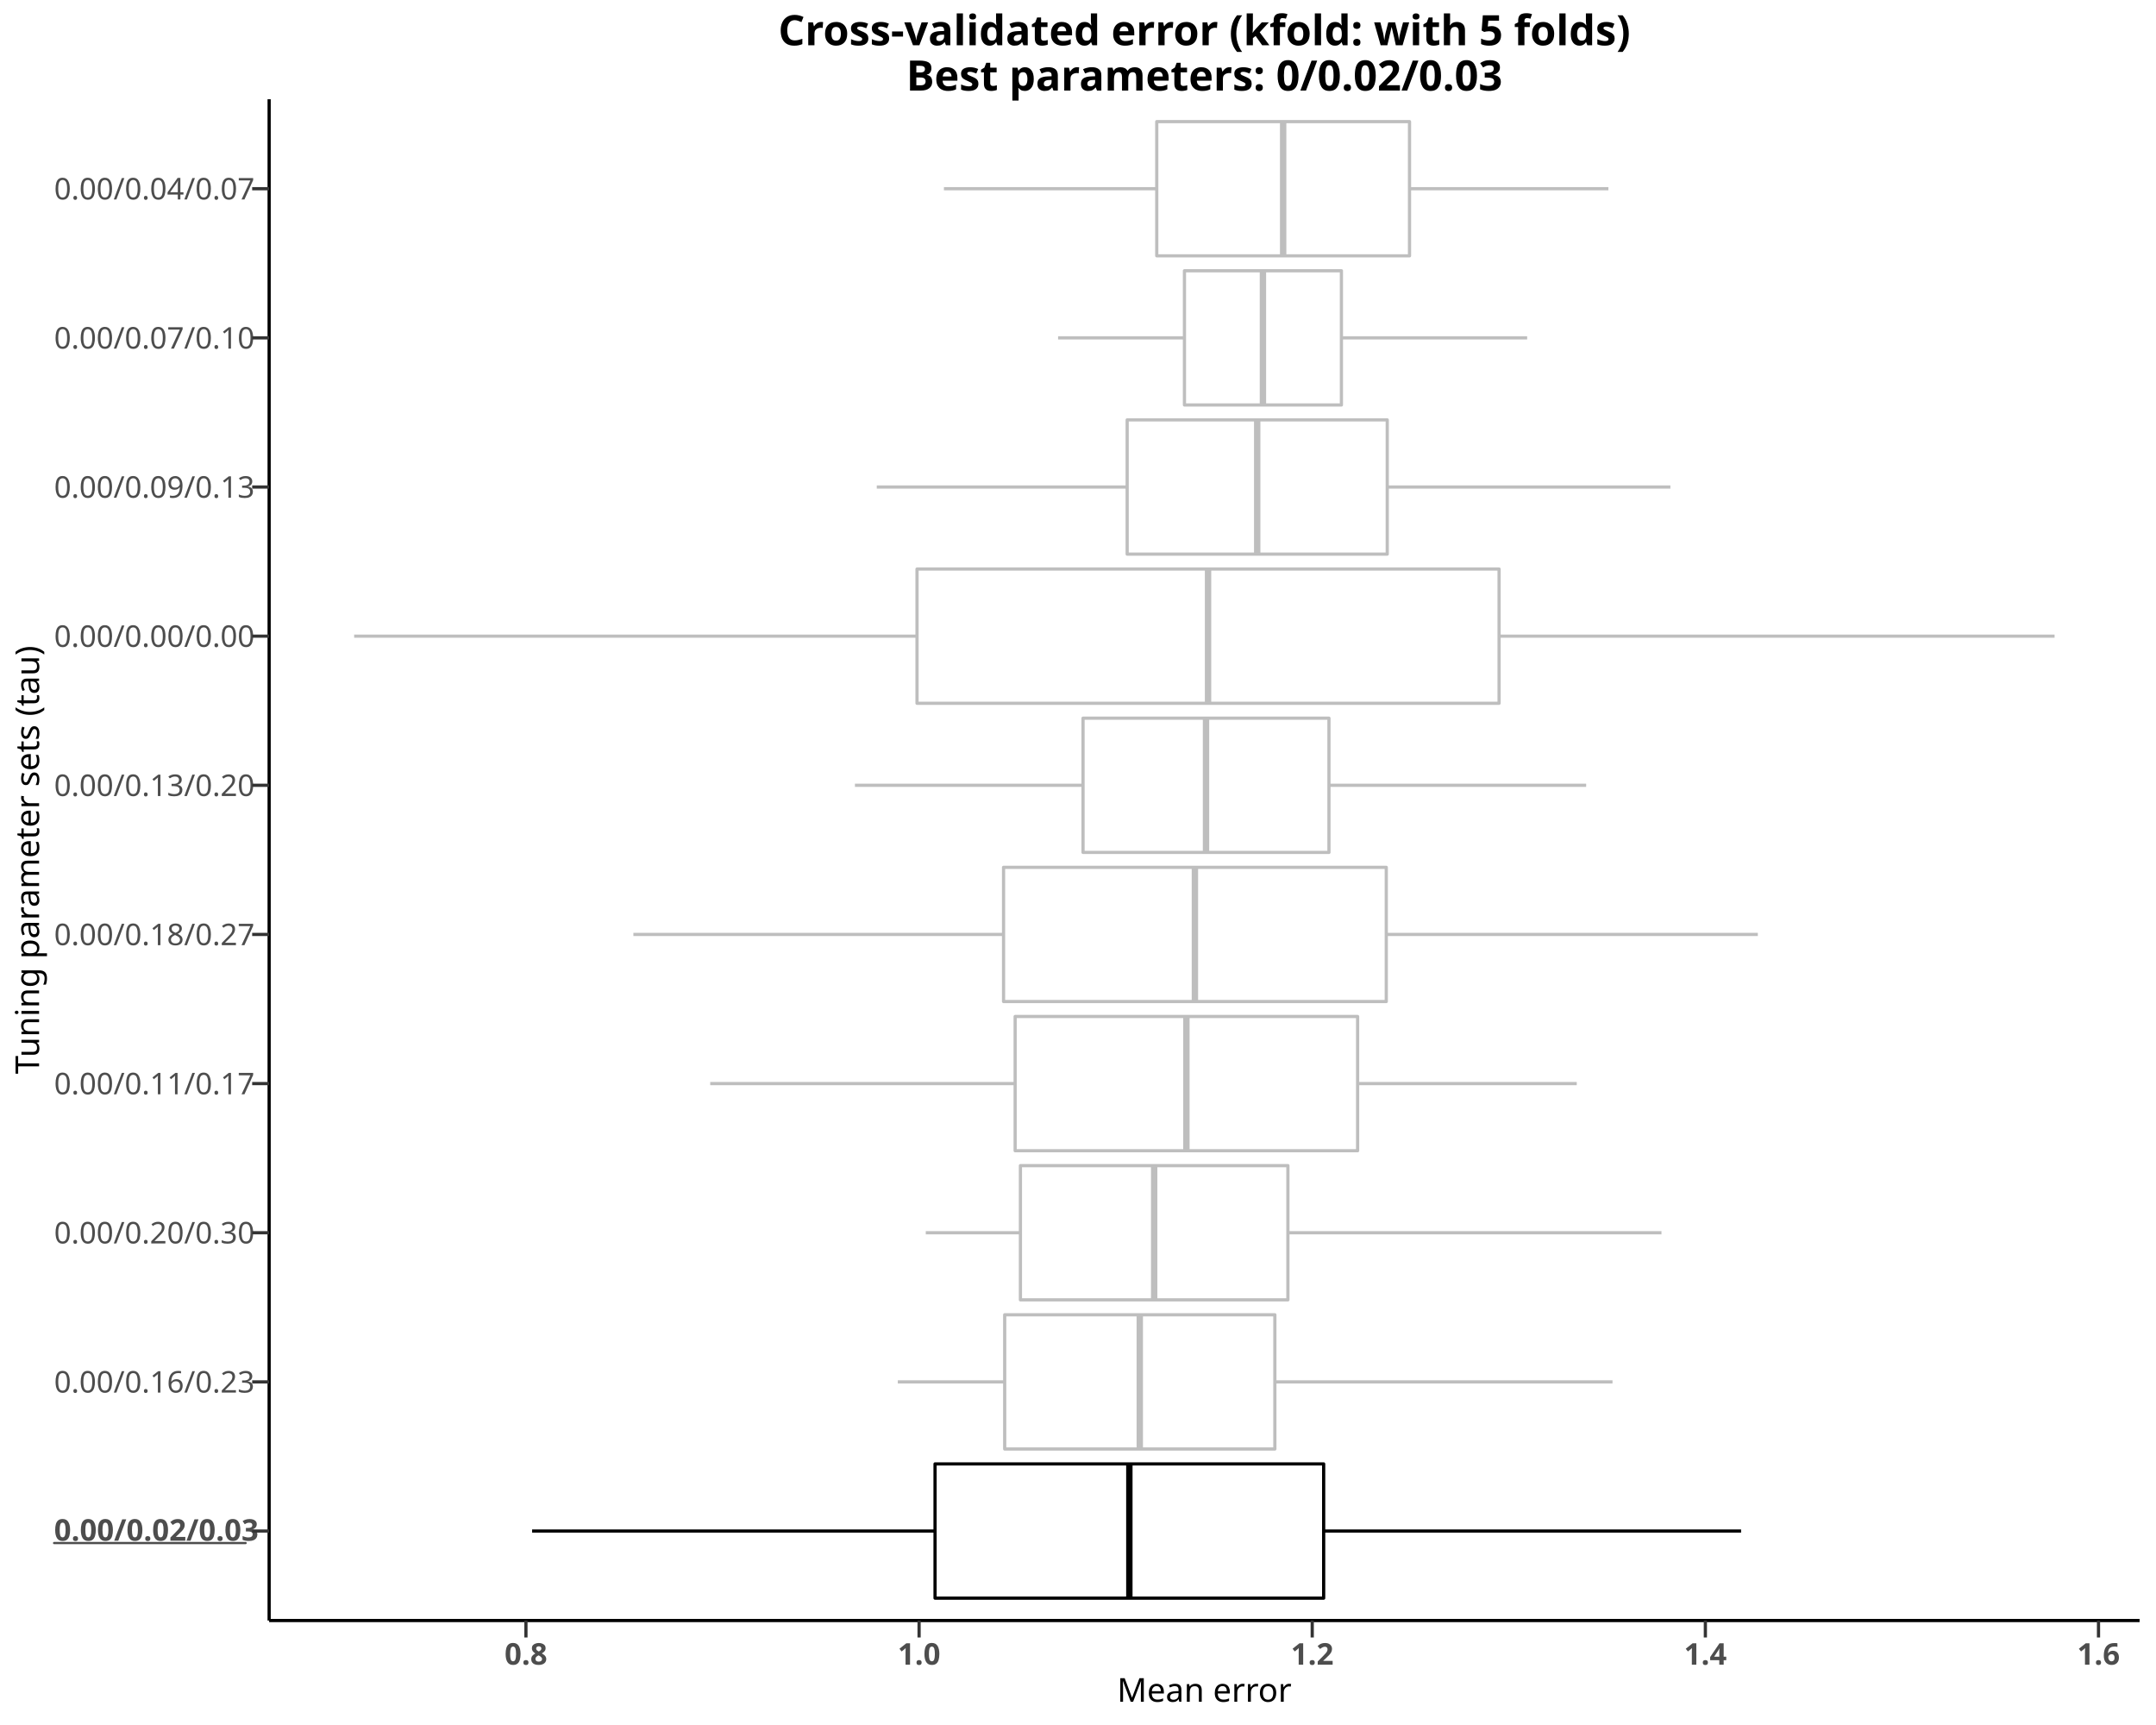
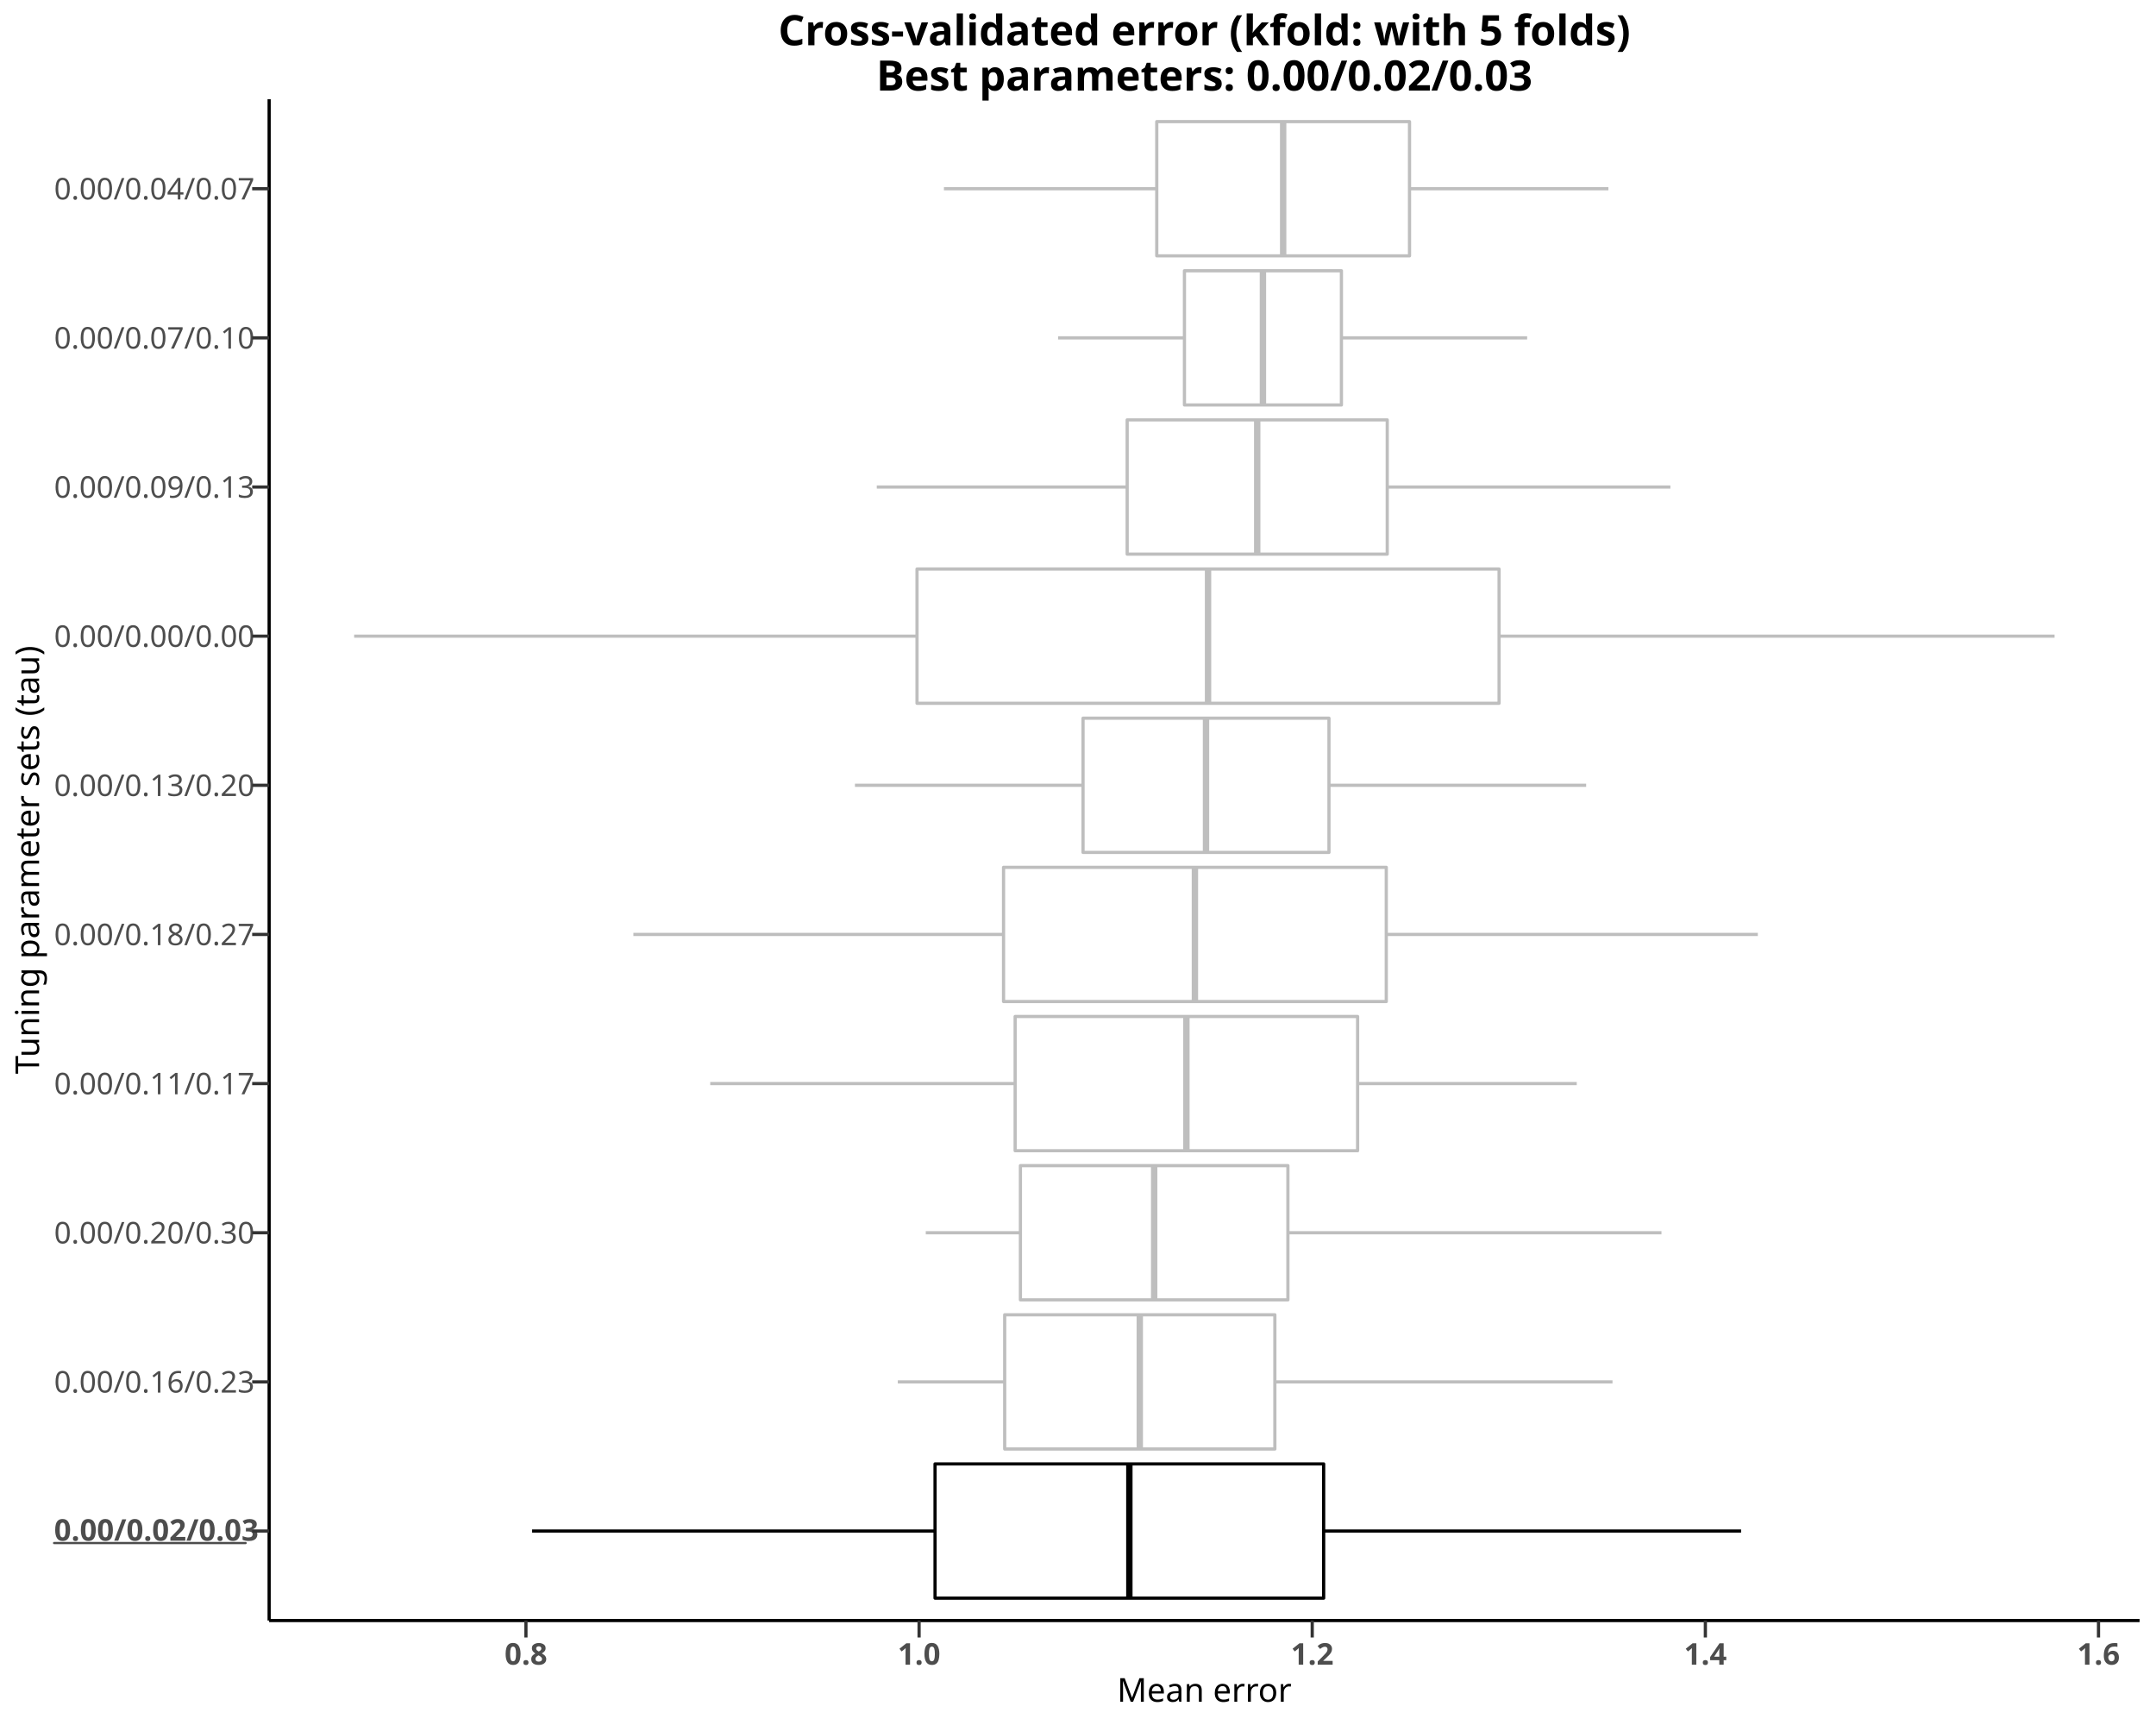
<svg xmlns="http://www.w3.org/2000/svg" class="svglite" data-engine-version="2.0" width="720.00pt" height="576.00pt" viewBox="0 0 720.00 576.00">
  <defs>
    <style type="text/css">
    .svglite line, .svglite polyline, .svglite polygon, .svglite path, .svglite rect, .svglite circle {
      fill: none;
      stroke: #000000;
      stroke-linecap: round;
      stroke-linejoin: round;
      stroke-miterlimit: 10.00;
    }
  </style>
  </defs>
  <rect width="100%" height="100%" style="stroke: none; fill: #FFFFFF;" />
  <defs>
    <clipPath id="cpMC4wMHw3MjAuMDB8MC4wMHw1NzYuMDA=">
      <rect x="0.00" y="0.00" width="720.00" height="576.00" />
    </clipPath>
  </defs>
  <g clip-path="url(#cpMC4wMHw3MjAuMDB8MC4wMHw1NzYuMDA=)">
    <rect x="0.00" y="0.00" width="720.00" height="576.00" style="stroke-width: 1.07; stroke: #FFFFFF; fill: #FFFFFF;" />
  </g>
  <defs>
    <clipPath id="cpODkuODh8NzE0LjUyfDMzLjE0fDU0MS4xMQ==">
      <rect x="89.88" y="33.14" width="624.64" height="507.97" />
    </clipPath>
  </defs>
  <g clip-path="url(#cpODkuODh8NzE0LjUyfDMzLjE0fDU0MS4xMQ==)">
    <rect x="89.88" y="33.14" width="624.64" height="507.97" style="stroke-width: 1.07; stroke: none; fill: #FFFFFF;" />
    <line x1="442.04" y1="511.23" x2="581.44" y2="511.23" style="stroke-width: 1.07; stroke-linecap: butt;" />
    <line x1="312.26" y1="511.23" x2="177.70" y2="511.23" style="stroke-width: 1.07; stroke-linecap: butt;" />
    <polygon points="442.04,533.64 312.26,533.64 312.26,488.82 442.04,488.82 442.04,533.64 " style="stroke-width: 1.07; fill: #FFFFFF;" />
    <line x1="377.15" y1="533.64" x2="377.15" y2="488.82" style="stroke-width: 2.13; stroke-linecap: butt;" />
    <line x1="425.74" y1="461.43" x2="538.50" y2="461.43" style="stroke-width: 1.07; stroke: #BEBEBE; stroke-linecap: butt;" />
    <line x1="335.52" y1="461.43" x2="299.82" y2="461.43" style="stroke-width: 1.07; stroke: #BEBEBE; stroke-linecap: butt;" />
    <polygon points="425.74,483.84 335.52,483.84 335.52,439.02 425.74,439.02 425.74,483.84 " style="stroke-width: 1.07; stroke: #BEBEBE; fill: #FFFFFF;" />
    <line x1="380.63" y1="483.84" x2="380.63" y2="439.02" style="stroke-width: 2.13; stroke: #BEBEBE; stroke-linecap: butt;" />
    <line x1="430.10" y1="411.63" x2="554.85" y2="411.63" style="stroke-width: 1.07; stroke: #BEBEBE; stroke-linecap: butt;" />
    <line x1="340.77" y1="411.63" x2="309.16" y2="411.63" style="stroke-width: 1.07; stroke: #BEBEBE; stroke-linecap: butt;" />
    <polygon points="430.10,434.04 340.77,434.04 340.77,389.22 430.10,389.22 430.10,434.04 " style="stroke-width: 1.07; stroke: #BEBEBE; fill: #FFFFFF;" />
    <line x1="385.44" y1="434.04" x2="385.44" y2="389.22" style="stroke-width: 2.13; stroke: #BEBEBE; stroke-linecap: butt;" />
    <line x1="453.38" y1="361.83" x2="526.56" y2="361.83" style="stroke-width: 1.07; stroke: #BEBEBE; stroke-linecap: butt;" />
    <line x1="339.01" y1="361.83" x2="237.18" y2="361.83" style="stroke-width: 1.07; stroke: #BEBEBE; stroke-linecap: butt;" />
    <polygon points="453.38,384.24 339.01,384.24 339.01,339.42 453.38,339.42 453.38,384.24 " style="stroke-width: 1.07; stroke: #BEBEBE; fill: #FFFFFF;" />
    <line x1="396.20" y1="384.24" x2="396.20" y2="339.42" style="stroke-width: 2.13; stroke: #BEBEBE; stroke-linecap: butt;" />
    <line x1="462.95" y1="312.02" x2="587.03" y2="312.02" style="stroke-width: 1.07; stroke: #BEBEBE; stroke-linecap: butt;" />
    <line x1="335.14" y1="312.02" x2="211.52" y2="312.02" style="stroke-width: 1.07; stroke: #BEBEBE; stroke-linecap: butt;" />
    <polygon points="462.95,334.43 335.14,334.43 335.14,289.61 462.95,289.61 462.95,334.43 " style="stroke-width: 1.07; stroke: #BEBEBE; fill: #FFFFFF;" />
    <line x1="399.04" y1="334.43" x2="399.04" y2="289.61" style="stroke-width: 2.13; stroke: #BEBEBE; stroke-linecap: butt;" />
    <line x1="443.81" y1="262.22" x2="529.70" y2="262.22" style="stroke-width: 1.07; stroke: #BEBEBE; stroke-linecap: butt;" />
    <line x1="361.68" y1="262.22" x2="285.51" y2="262.22" style="stroke-width: 1.07; stroke: #BEBEBE; stroke-linecap: butt;" />
    <polygon points="443.81,284.63 361.68,284.63 361.68,239.81 443.81,239.81 443.81,284.63 " style="stroke-width: 1.07; stroke: #BEBEBE; fill: #FFFFFF;" />
    <line x1="402.75" y1="284.63" x2="402.75" y2="239.81" style="stroke-width: 2.13; stroke: #BEBEBE; stroke-linecap: butt;" />
    <line x1="500.62" y1="212.42" x2="686.13" y2="212.42" style="stroke-width: 1.07; stroke: #BEBEBE; stroke-linecap: butt;" />
    <line x1="306.24" y1="212.42" x2="118.27" y2="212.42" style="stroke-width: 1.07; stroke: #BEBEBE; stroke-linecap: butt;" />
    <polygon points="500.62,234.83 306.24,234.83 306.24,190.01 500.62,190.01 500.62,234.83 " style="stroke-width: 1.07; stroke: #BEBEBE; fill: #FFFFFF;" />
    <line x1="403.43" y1="234.83" x2="403.43" y2="190.01" style="stroke-width: 2.13; stroke: #BEBEBE; stroke-linecap: butt;" />
    <line x1="463.27" y1="162.62" x2="557.83" y2="162.62" style="stroke-width: 1.07; stroke: #BEBEBE; stroke-linecap: butt;" />
    <line x1="376.42" y1="162.62" x2="292.80" y2="162.62" style="stroke-width: 1.07; stroke: #BEBEBE; stroke-linecap: butt;" />
    <polygon points="463.27,185.03 376.42,185.03 376.42,140.21 463.27,140.21 463.27,185.03 " style="stroke-width: 1.07; stroke: #BEBEBE; fill: #FFFFFF;" />
    <line x1="419.85" y1="185.03" x2="419.85" y2="140.21" style="stroke-width: 2.13; stroke: #BEBEBE; stroke-linecap: butt;" />
    <line x1="447.97" y1="112.82" x2="510.00" y2="112.82" style="stroke-width: 1.07; stroke: #BEBEBE; stroke-linecap: butt;" />
    <line x1="395.55" y1="112.82" x2="353.35" y2="112.82" style="stroke-width: 1.07; stroke: #BEBEBE; stroke-linecap: butt;" />
    <polygon points="447.97,135.23 395.55,135.23 395.55,90.41 447.97,90.41 447.97,135.23 " style="stroke-width: 1.07; stroke: #BEBEBE; fill: #FFFFFF;" />
    <line x1="421.76" y1="135.23" x2="421.76" y2="90.41" style="stroke-width: 2.13; stroke: #BEBEBE; stroke-linecap: butt;" />
    <line x1="470.71" y1="63.02" x2="537.13" y2="63.02" style="stroke-width: 1.07; stroke: #BEBEBE; stroke-linecap: butt;" />
    <line x1="386.30" y1="63.02" x2="315.23" y2="63.02" style="stroke-width: 1.07; stroke: #BEBEBE; stroke-linecap: butt;" />
    <polygon points="470.71,85.43 386.30,85.43 386.30,40.61 470.71,40.61 470.71,85.43 " style="stroke-width: 1.07; stroke: #BEBEBE; fill: #FFFFFF;" />
    <line x1="428.51" y1="85.43" x2="428.51" y2="40.61" style="stroke-width: 2.13; stroke: #BEBEBE; stroke-linecap: butt;" />
  </g>
  <g clip-path="url(#cpMC4wMHw3MjAuMDB8MC4wMHw1NzYuMDA=)">
    <polyline points="89.88,541.11 89.88,33.14 " style="stroke-width: 1.07; stroke-linecap: butt;" />
    <text x="18.07" y="415.20" style="font-size: 10.00px; fill: #4D4D4D; font-family: sans;" textLength="63.95px" lengthAdjust="spacingAndGlyphs">0.00/0.20/0.30</text>
    <text x="18.07" y="216.00" style="font-size: 10.00px; fill: #4D4D4D; font-family: sans;" textLength="63.95px" lengthAdjust="spacingAndGlyphs">0.00/0.00/0.00</text>
    <text x="18.07" y="365.40" style="font-size: 10.00px; fill: #4D4D4D; font-family: sans;" textLength="63.95px" lengthAdjust="spacingAndGlyphs">0.00/0.11/0.17</text>
    <text x="18.07" y="465.00" style="font-size: 10.00px; fill: #4D4D4D; font-family: sans;" textLength="63.95px" lengthAdjust="spacingAndGlyphs">0.00/0.16/0.23</text>
    <text x="18.07" y="315.60" style="font-size: 10.00px; fill: #4D4D4D; font-family: sans;" textLength="63.95px" lengthAdjust="spacingAndGlyphs">0.00/0.18/0.27</text>
    <text x="18.07" y="265.80" style="font-size: 10.00px; fill: #4D4D4D; font-family: sans;" textLength="63.95px" lengthAdjust="spacingAndGlyphs">0.00/0.13/0.20</text>
    <text x="18.07" y="116.40" style="font-size: 10.00px; fill: #4D4D4D; font-family: sans;" textLength="63.95px" lengthAdjust="spacingAndGlyphs">0.00/0.07/0.10</text>
    <text x="18.07" y="166.20" style="font-size: 10.00px; fill: #4D4D4D; font-family: sans;" textLength="63.95px" lengthAdjust="spacingAndGlyphs">0.00/0.09/0.13</text>
    <text x="18.07" y="66.60" style="font-size: 10.00px; fill: #4D4D4D; font-family: sans;" textLength="63.95px" lengthAdjust="spacingAndGlyphs">0.00/0.04/0.07</text>
    <text x="18.07" y="514.46" style="font-size: 10.00px; font-weight: bold; fill: #4D4D4D; font-family: sans;" textLength="63.95px" lengthAdjust="spacingAndGlyphs">0.00/0.02/0.03</text>
    <polyline points="18.07,515.24 82.02,515.24 " style="stroke-width: 0.75; stroke: #4D4D4D;" />
    <polyline points="84.21,411.63 89.88,411.63 " style="stroke-width: 1.07; stroke: #333333; stroke-linecap: butt;" />
    <polyline points="84.21,312.02 89.88,312.02 " style="stroke-width: 1.07; stroke: #333333; stroke-linecap: butt;" />
    <polyline points="84.21,461.43 89.88,461.43 " style="stroke-width: 1.07; stroke: #333333; stroke-linecap: butt;" />
    <polyline points="84.21,262.22 89.88,262.22 " style="stroke-width: 1.07; stroke: #333333; stroke-linecap: butt;" />
    <polyline points="84.21,361.83 89.88,361.83 " style="stroke-width: 1.07; stroke: #333333; stroke-linecap: butt;" />
    <polyline points="84.21,162.62 89.88,162.62 " style="stroke-width: 1.07; stroke: #333333; stroke-linecap: butt;" />
    <polyline points="84.21,112.82 89.88,112.82 " style="stroke-width: 1.07; stroke: #333333; stroke-linecap: butt;" />
    <polyline points="84.21,63.02 89.88,63.02 " style="stroke-width: 1.07; stroke: #333333; stroke-linecap: butt;" />
    <polyline points="84.21,511.23 89.88,511.23 " style="stroke-width: 1.07; stroke: #333333; stroke-linecap: butt;" />
    <polyline points="84.21,212.42 89.88,212.42 " style="stroke-width: 1.07; stroke: #333333; stroke-linecap: butt;" />
    <polyline points="89.88,541.11 714.52,541.11 " style="stroke-width: 1.07; stroke-linecap: butt;" />
    <polyline points="175.64,546.78 175.64,541.11 " style="stroke-width: 1.07; stroke: #333333; stroke-linecap: butt;" />
    <polyline points="306.93,546.78 306.93,541.11 " style="stroke-width: 1.07; stroke: #333333; stroke-linecap: butt;" />
    <polyline points="438.22,546.78 438.22,541.11 " style="stroke-width: 1.07; stroke: #333333; stroke-linecap: butt;" />
    <polyline points="569.51,546.78 569.51,541.11 " style="stroke-width: 1.07; stroke: #333333; stroke-linecap: butt;" />
    <polyline points="700.80,546.78 700.80,541.11 " style="stroke-width: 1.07; stroke: #333333; stroke-linecap: butt;" />
    <text x="175.64" y="555.85" text-anchor="middle" style="font-size: 10.00px; font-weight: bold; fill: #4D4D4D; font-family: sans;" textLength="13.90px" lengthAdjust="spacingAndGlyphs">0.8</text>
    <text x="306.93" y="555.85" text-anchor="middle" style="font-size: 10.00px; font-weight: bold; fill: #4D4D4D; font-family: sans;" textLength="13.90px" lengthAdjust="spacingAndGlyphs">1.0</text>
    <text x="438.22" y="555.85" text-anchor="middle" style="font-size: 10.00px; font-weight: bold; fill: #4D4D4D; font-family: sans;" textLength="13.90px" lengthAdjust="spacingAndGlyphs">1.2</text>
    <text x="569.51" y="555.85" text-anchor="middle" style="font-size: 10.00px; font-weight: bold; fill: #4D4D4D; font-family: sans;" textLength="13.90px" lengthAdjust="spacingAndGlyphs">1.4</text>
    <text x="700.80" y="555.85" text-anchor="middle" style="font-size: 10.00px; font-weight: bold; fill: #4D4D4D; font-family: sans;" textLength="13.90px" lengthAdjust="spacingAndGlyphs">1.6</text>
    <text x="402.20" y="568.24" text-anchor="middle" style="font-size: 11.00px; font-family: sans;" textLength="53.80px" lengthAdjust="spacingAndGlyphs">Mean error</text>
    <text transform="translate(13.05,287.12) rotate(-90)" text-anchor="middle" style="font-size: 11.00px; font-family: sans;" textLength="135.74px" lengthAdjust="spacingAndGlyphs">Tuning parameter sets (tau)</text>
    <text x="402.20" y="15.11" text-anchor="middle" style="font-size: 14.00px; font-weight: bold; font-family: sans;" textLength="251.34px" lengthAdjust="spacingAndGlyphs">Cross-validated error (kfold: with 5 folds)</text>
-     <text x="402.20" y="30.23" text-anchor="middle" style="font-size: 14.00px; font-weight: bold; font-family: sans;" textLength="180.57px" lengthAdjust="spacingAndGlyphs">Best parameters: 0/0.02/0.03</text>
+     <text x="402.20" y="30.23" text-anchor="middle" style="font-size: 14.00px; font-weight: bold; font-family: sans;" textLength="200.04px" lengthAdjust="spacingAndGlyphs">Best parameters: 0.00/0.02/0.03</text>
  </g>
</svg>
